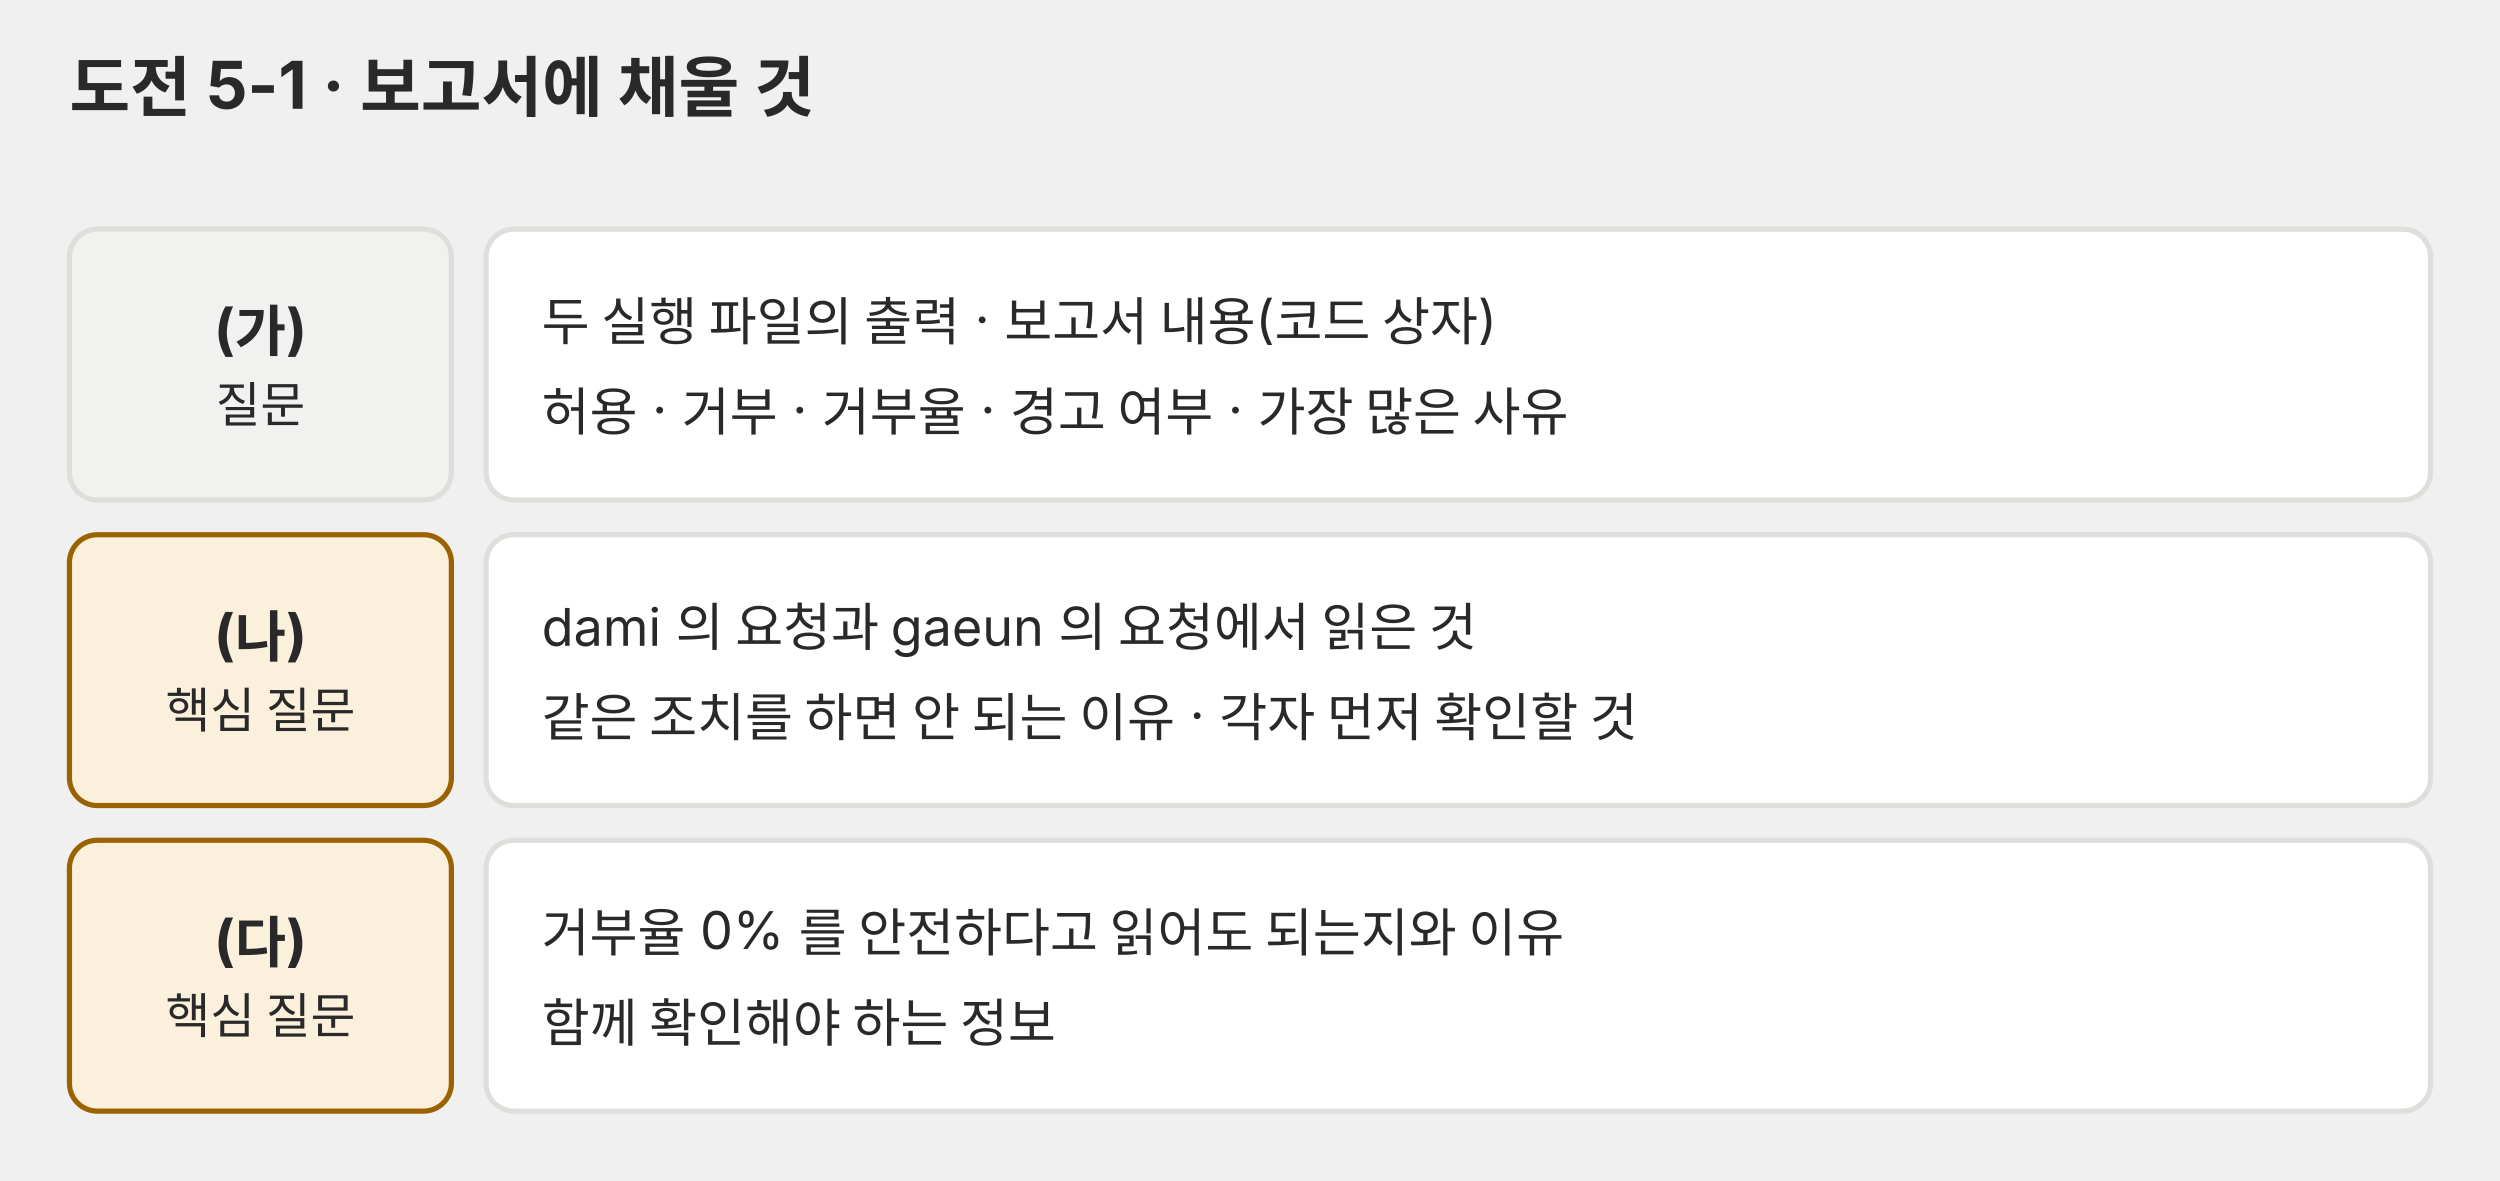
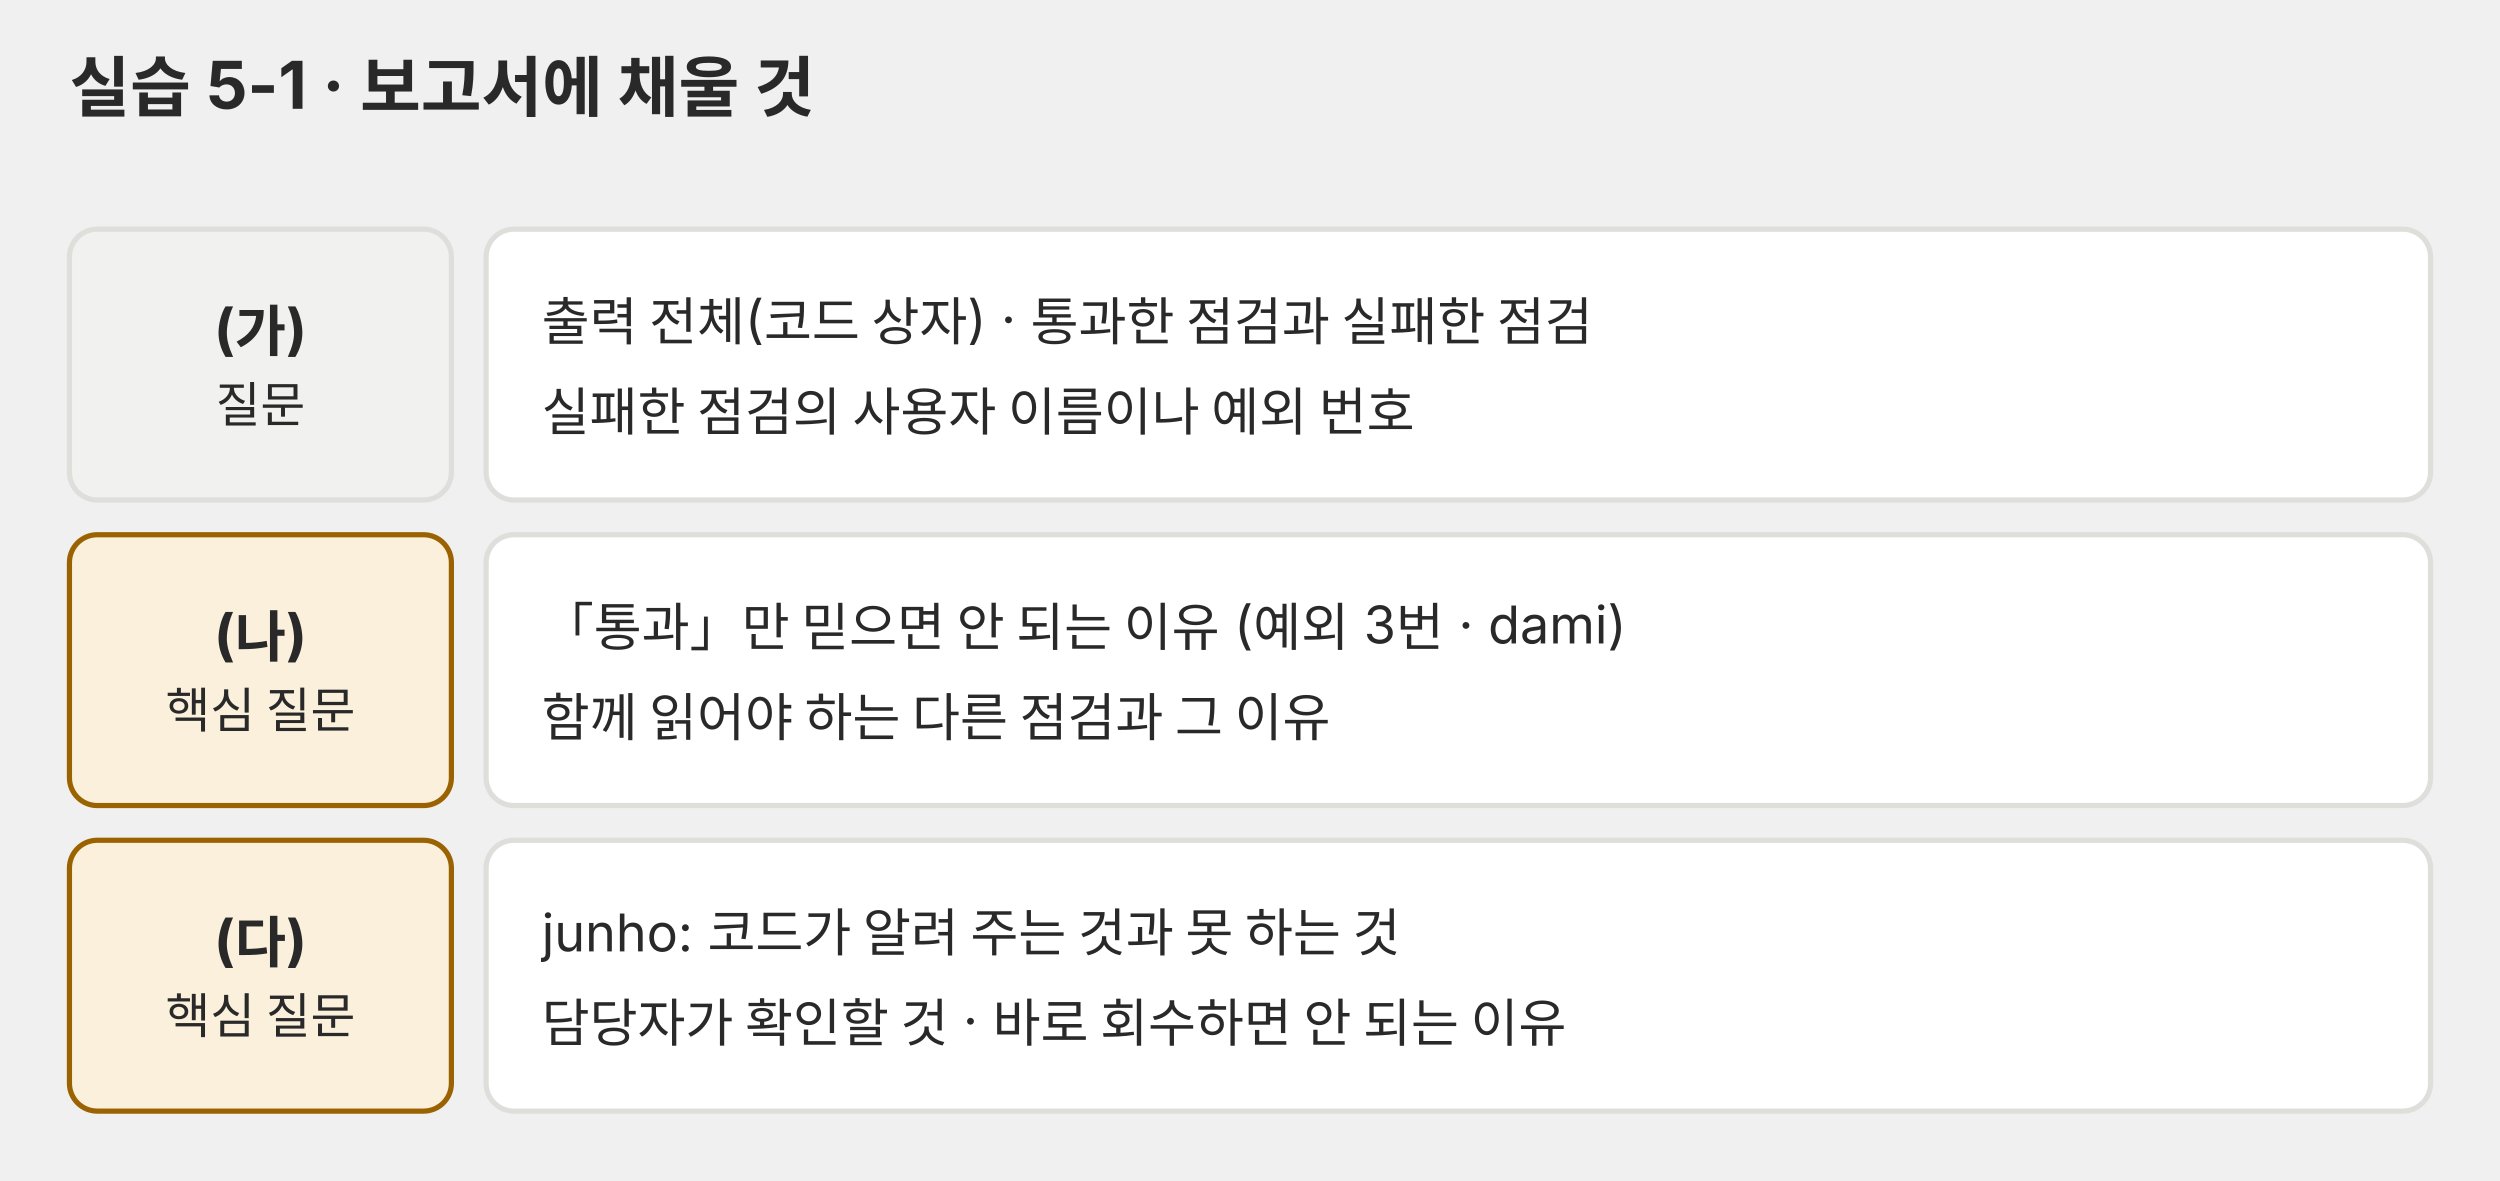
<svg xmlns="http://www.w3.org/2000/svg" viewBox="0 0 720 340" role="img">
  <defs>
    <marker id="a-p03" viewBox="0 0 10 10" refX="9" refY="5" markerWidth="7" markerHeight="7" orient="auto-start-reverse">
      <path d="M0,0 L10,5 L0,10 z" fill="#666660" />
    </marker>
  </defs>
  <g font-family="Pretendard, 'Noto Sans KR', -apple-system, 'Segoe UI', sans-serif">
-     <text x="20" y="32" font-size="19" fill="#292929" font-weight="700">도전 5-1 · 보고서에 채울 것</text>
+     <text x="20" y="32" font-size="19" fill="#292929" font-weight="700">실습 5-1 · 보고서에 채울 것</text>
    <rect x="20" y="66" width="110" height="78" rx="8" fill="#f1f1ef" stroke="#dededb" stroke-width="1.5" />
    <text x="75" y="100.6" font-size="16" fill="#292929" text-anchor="middle" font-weight="700">(가)</text>
    <text x="75" y="121.6" font-size="14" fill="#292929" text-anchor="middle">질문</text>
    <rect x="140" y="66" width="560" height="78" rx="8" fill="#ffffff" stroke="#dededb" stroke-width="1.5" />
-     <text x="156" y="98" font-size="15" fill="#292929">두 실행 파일의 출력 · 보고서 내용(코드 상자)</text>
-     <text x="156" y="124" font-size="15" fill="#292929">허용 · 거부 · 거부율 · 경고 여부 · 가장 많은 사유</text>
+     <text x="156" y="98" font-size="15" fill="#292929">출력 전체(코드 상자) · 통과한 점검과 실패한 점검</text>
+     <text x="156" y="124" font-size="15" fill="#292929">실패한 점검의 사용자 이름이나 예외 번호</text>
    <rect x="20" y="154" width="110" height="78" rx="8" fill="#fbf0dc" stroke="#9a6200" stroke-width="1.5" />
    <text x="75" y="188.6" font-size="16" fill="#292929" text-anchor="middle" font-weight="700">(나)</text>
    <text x="75" y="209.6" font-size="14" fill="#292929" text-anchor="middle">핵심 질문</text>
    <rect x="140" y="154" width="560" height="78" rx="8" fill="#ffffff" stroke="#dededb" stroke-width="1.5" />
-     <text x="156" y="186" font-size="15" fill="#292929">dami 의 요청과 gaeun 의 요청에서 읽은 것</text>
-     <text x="156" y="212" font-size="15" fill="#292929">같은 조치를 하면 안 되는 이유 · 각자 먼저 확인할 것</text>
+     <text x="156" y="186" font-size="15" fill="#292929">「통과」만 믿으면 안 되는 이유 (예외 3번 · dami)</text>
+     <text x="156" y="212" font-size="15" fill="#292929">함께 읽어야 하는 다른 점검과 그 이유</text>
    <rect x="20" y="242" width="110" height="78" rx="8" fill="#fbf0dc" stroke="#9a6200" stroke-width="1.5" />
    <text x="75" y="276.6" font-size="16" fill="#292929" text-anchor="middle" font-weight="700">(다)</text>
    <text x="75" y="297.6" font-size="14" fill="#292929" text-anchor="middle">핵심 질문</text>
    <rect x="140" y="242" width="560" height="78" rx="8" fill="#ffffff" stroke="#dededb" stroke-width="1.5" />
-     <text x="156" y="274" font-size="15" fill="#292929">거부율 0% 를 안전하다고 읽어도 되는지와 이유</text>
-     <text x="156" y="300" font-size="15" fill="#292929">함께 확인해야 하는 정보</text>
+     <text x="156" y="274" font-size="15" fill="#292929">junho: 코드가 알려 주는 것과 못 하는 것</text>
+     <text x="156" y="300" font-size="15" fill="#292929">담당자가 확인할 것 · 바로 회수하면 안 되는 이유</text>
  </g>
</svg>
